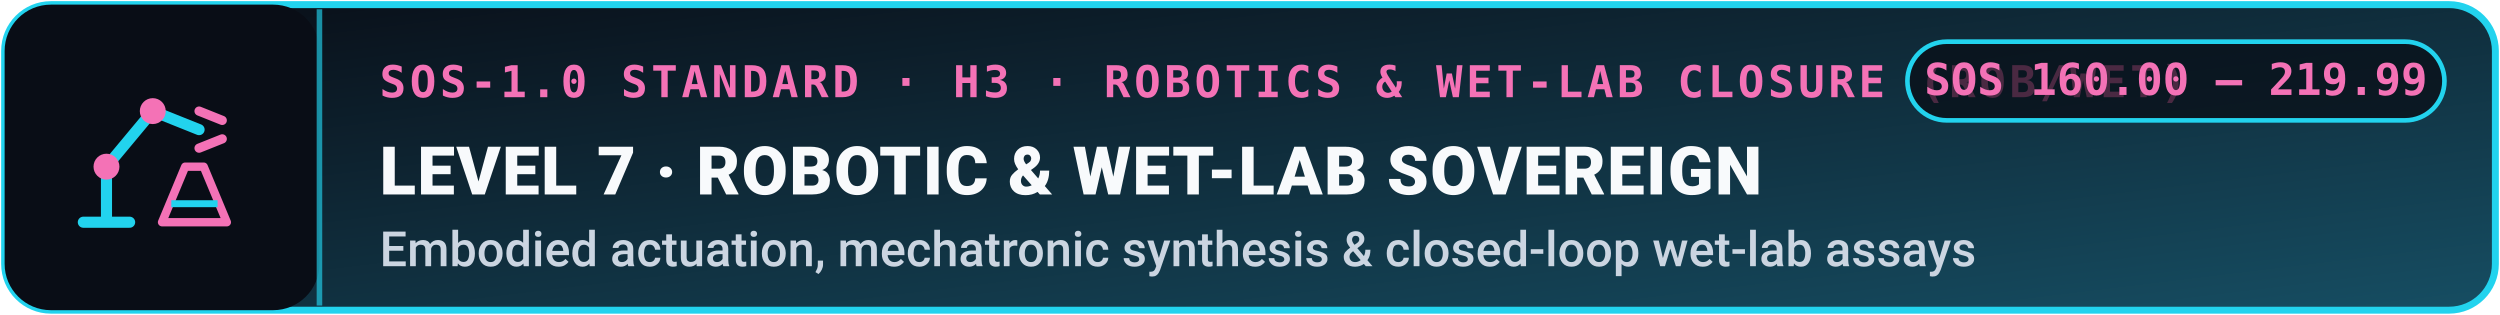
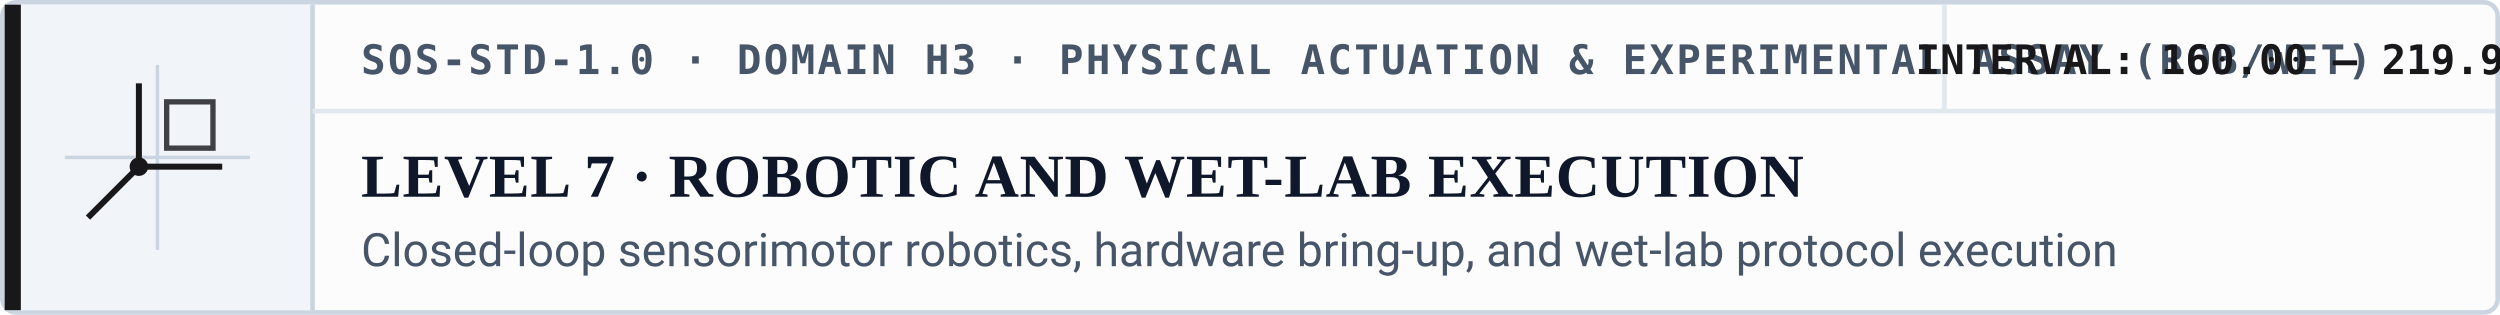
- <svg xmlns="http://www.w3.org/2000/svg" width="540" height="68" viewBox="0 0 540 68" role="img" aria-label="LEVEL 7 · ROBOTIC &amp; WET-LAB SOVEREIGN (SOS 160.00 – 219.99)">
-   <defs>
-     <linearGradient id="bg-l7" x1="0%" y1="0%" x2="100%" y2="100%">
-       <stop offset="0%" stop-color="#090d16" />
-       <stop offset="100%" stop-color="#164e63" />
-     </linearGradient>
-     <linearGradient id="emblem-l7" x1="0%" y1="0%" x2="100%" y2="100%">
-       <stop offset="0%" stop-color="#090d16" />
-       <stop offset="100%" stop-color="#090d16" />
-     </linearGradient>
-   </defs>
-   <rect x="1" y="1" width="538" height="66" rx="10" fill="url(#bg-l7)" stroke="#22d3ee" stroke-width="1.5" />
-   <rect x="1" y="1" width="68" height="66" rx="10" fill="url(#emblem-l7)" />
-   <line x1="69" y1="2" x2="69" y2="66" stroke="#22d3ee" stroke-width="1.2" stroke-opacity="0.65" />
-   <g id="emblem-robotic-wetlab">
-     <path d="M18 48 L28 48 M23 48 L23 36 L33 24 L43 28" fill="none" stroke="#22d3ee" stroke-width="2.4" stroke-linecap="round" stroke-linejoin="round" />
-     <circle cx="23" cy="36" r="2.8" fill="#f472b6" />
-     <circle cx="33" cy="24" r="2.8" fill="#f472b6" />
-     <path d="M43 24 L48 26 M43 32 L48 30" stroke="#f472b6" stroke-width="2" stroke-linecap="round" />
-     <path d="M40 36 L44 36 L49 48 L35 48 Z" fill="none" stroke="#f472b6" stroke-width="1.8" stroke-linejoin="round" />
-     <line x1="37" y1="44" x2="47" y2="44" stroke="#22d3ee" stroke-width="1.5" />
+ <svg xmlns="http://www.w3.org/2000/svg" width="540" height="68" viewBox="0 0 540 68" role="img" aria-label="LEVEL 7 · ROBOTIC AND WET-LAB EXECUTION (160.00 – 219.99)">
+   <rect x="0.5" y="0.5" width="539" height="67" rx="3" fill="#fcfcfd" stroke="#cbd5e1" stroke-width="1" />
+   <rect x="1" y="1" width="66" height="66" fill="#f1f5f9" />
+   <rect x="1" y="1" width="3.5" height="66" fill="#18181b" />
+   <line x1="67.5" y1="1" x2="67.5" y2="67" stroke="#cbd5e1" stroke-width="1" />
+   <line x1="67.5" y1="24" x2="539" y2="24" stroke="#e2e8f0" stroke-width="1" />
+   <line x1="420" y1="1" x2="420" y2="24" stroke="#e2e8f0" stroke-width="1" />
+   <g id="emblem-orthogonal-triad">
+     <line x1="14" y1="34" x2="54" y2="34" stroke="#cbd5e1" stroke-width="0.75" />
+     <line x1="34" y1="14" x2="34" y2="54" stroke="#cbd5e1" stroke-width="0.75" />
+     <line x1="30" y1="36" x2="30" y2="18" stroke="#18181b" stroke-width="1.3" />
+     <line x1="30" y1="36" x2="48" y2="36" stroke="#18181b" stroke-width="1.3" />
+     <line x1="30" y1="36" x2="19" y2="47" stroke="#18181b" stroke-width="1.3" />
+     <circle cx="30" cy="36" r="2" fill="#18181b" />
+     <rect x="36" y="22" width="10" height="10" fill="none" stroke="#3f3f46" stroke-width="1.15" />
  </g>
-   <text x="82" y="21" fill="#f472b6" font-family="ui-monospace, SFMono-Regular, Menlo, Monaco, Consolas, monospace" font-size="9.5" font-weight="700" letter-spacing="0.8">SOS-1.0 STANDARD · H3 · ROBOTICS &amp; WET-LAB CLOSURE (ROB/WET)</text>
-   <rect x="412" y="9" width="116" height="17" rx="8.5" fill="#090d16" fill-opacity="0.72" stroke="#22d3ee" stroke-width="1" />
-   <text x="470" y="20.5" fill="#f472b6" font-family="ui-monospace, SFMono-Regular, Menlo, Monaco, Consolas, monospace" font-size="9.5" font-weight="700" text-anchor="middle">SOS 160.00 – 219.99</text>
-   <text x="82" y="42" fill="#f8fafc" font-family="-apple-system, BlinkMacSystemFont, 'Segoe UI', Roboto, Helvetica, Arial, sans-serif" font-size="14.5" font-weight="800" letter-spacing="0.3">LEVEL 7 · ROBOTIC &amp; WET-LAB SOVEREIGN</text>
-   <text x="82" y="57.5" fill="#cbd5e1" font-family="-apple-system, BlinkMacSystemFont, 'Segoe UI', Roboto, Helvetica, Arial, sans-serif" font-size="10.5" font-weight="500">Embodied actuation, mechatronic synthesis &amp; closed-loop wet-lab assays</text>
+   <text x="78" y="16" fill="#475569" font-family="ui-monospace, SFMono-Regular, Menlo, Monaco, Consolas, monospace" font-size="8.8" font-weight="600" letter-spacing="0.5">SOS-STD-1.0 · DOMAIN H3 · PHYSICAL ACTUATION &amp; EXPERIMENTAL ASSAY (ROB/WET)</text>
+   <text x="480" y="16" fill="#18181b" font-family="ui-monospace, SFMono-Regular, Menlo, Monaco, Consolas, monospace" font-size="8.8" font-weight="700" text-anchor="middle">INTERVAL: 160.00 – 219.99</text>
+   <text x="78" y="42.5" fill="#0f172a" font-family="Georgia, 'Times New Roman', STIXGeneral, serif" font-size="13.2" font-weight="700" letter-spacing="0.15">LEVEL 7 · ROBOTIC AND WET-LAB EXECUTION</text>
+   <text x="78" y="57.5" fill="#475569" font-family="-apple-system, BlinkMacSystemFont, 'Segoe UI', Roboto, Helvetica, Arial, sans-serif" font-size="10.0" font-weight="400">Closed-loop sensorimotor robotics, hardware bring-up, and wet-lab protocol execution</text>
</svg>
